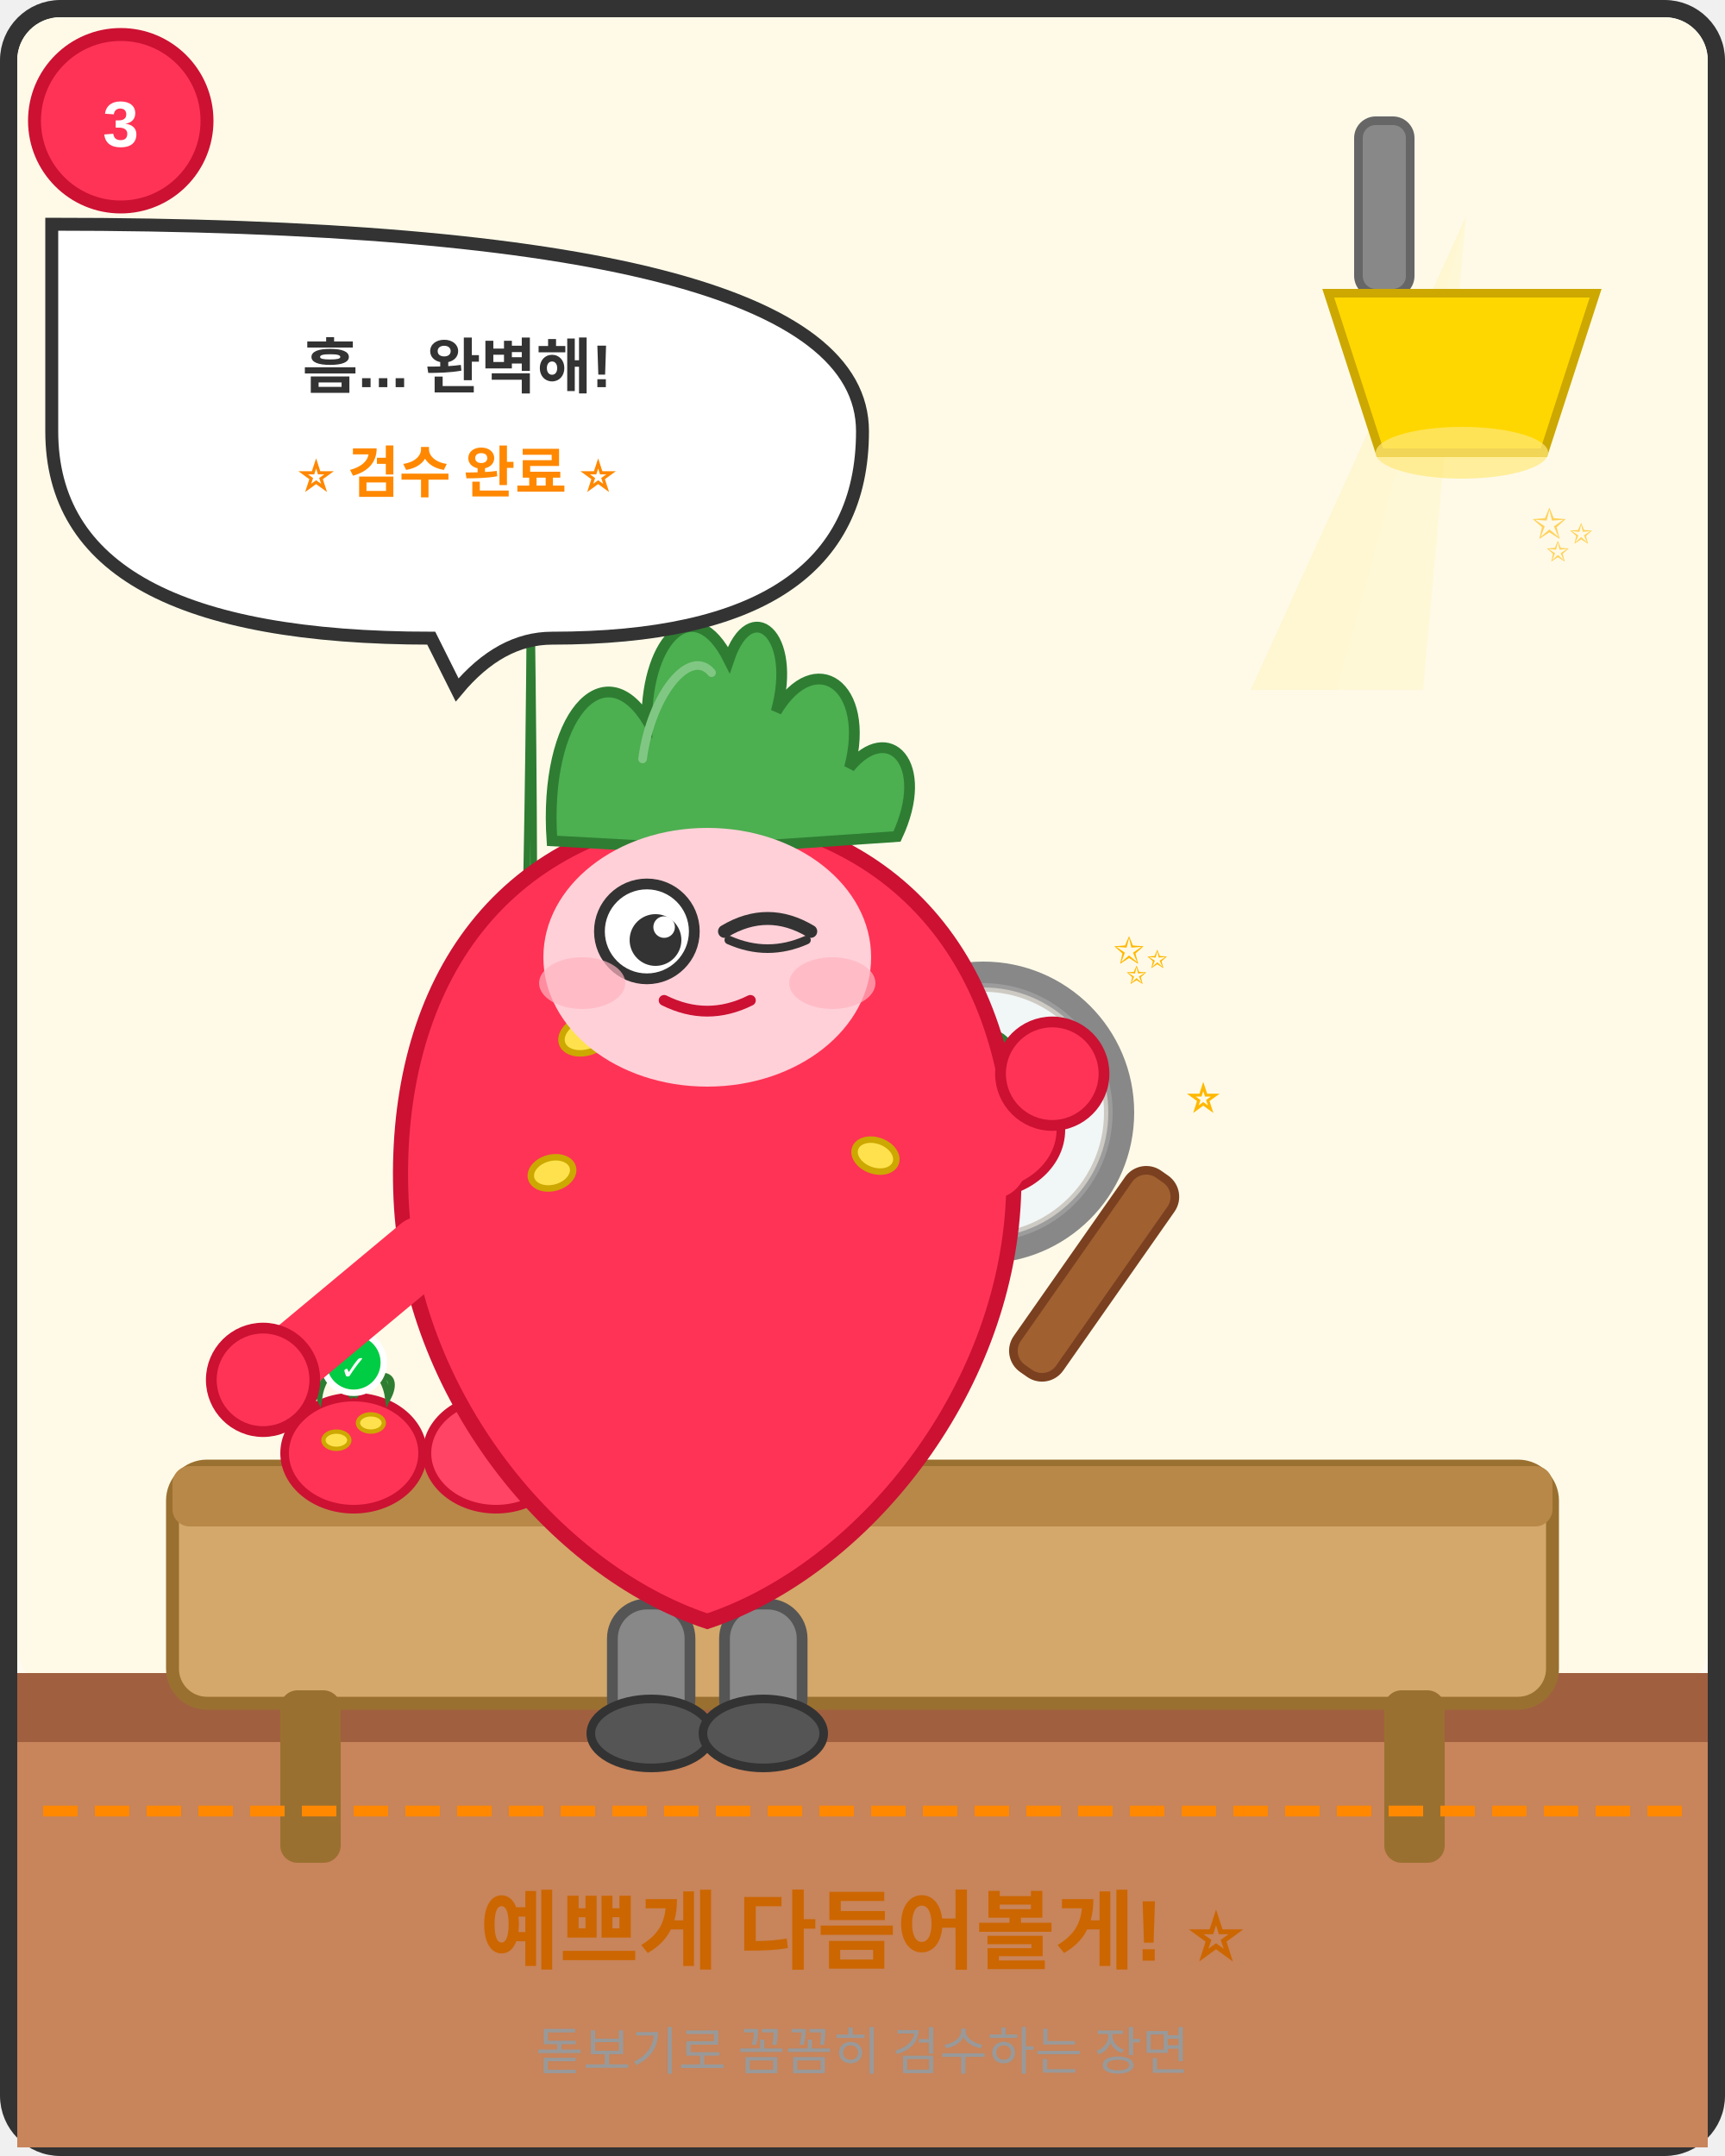
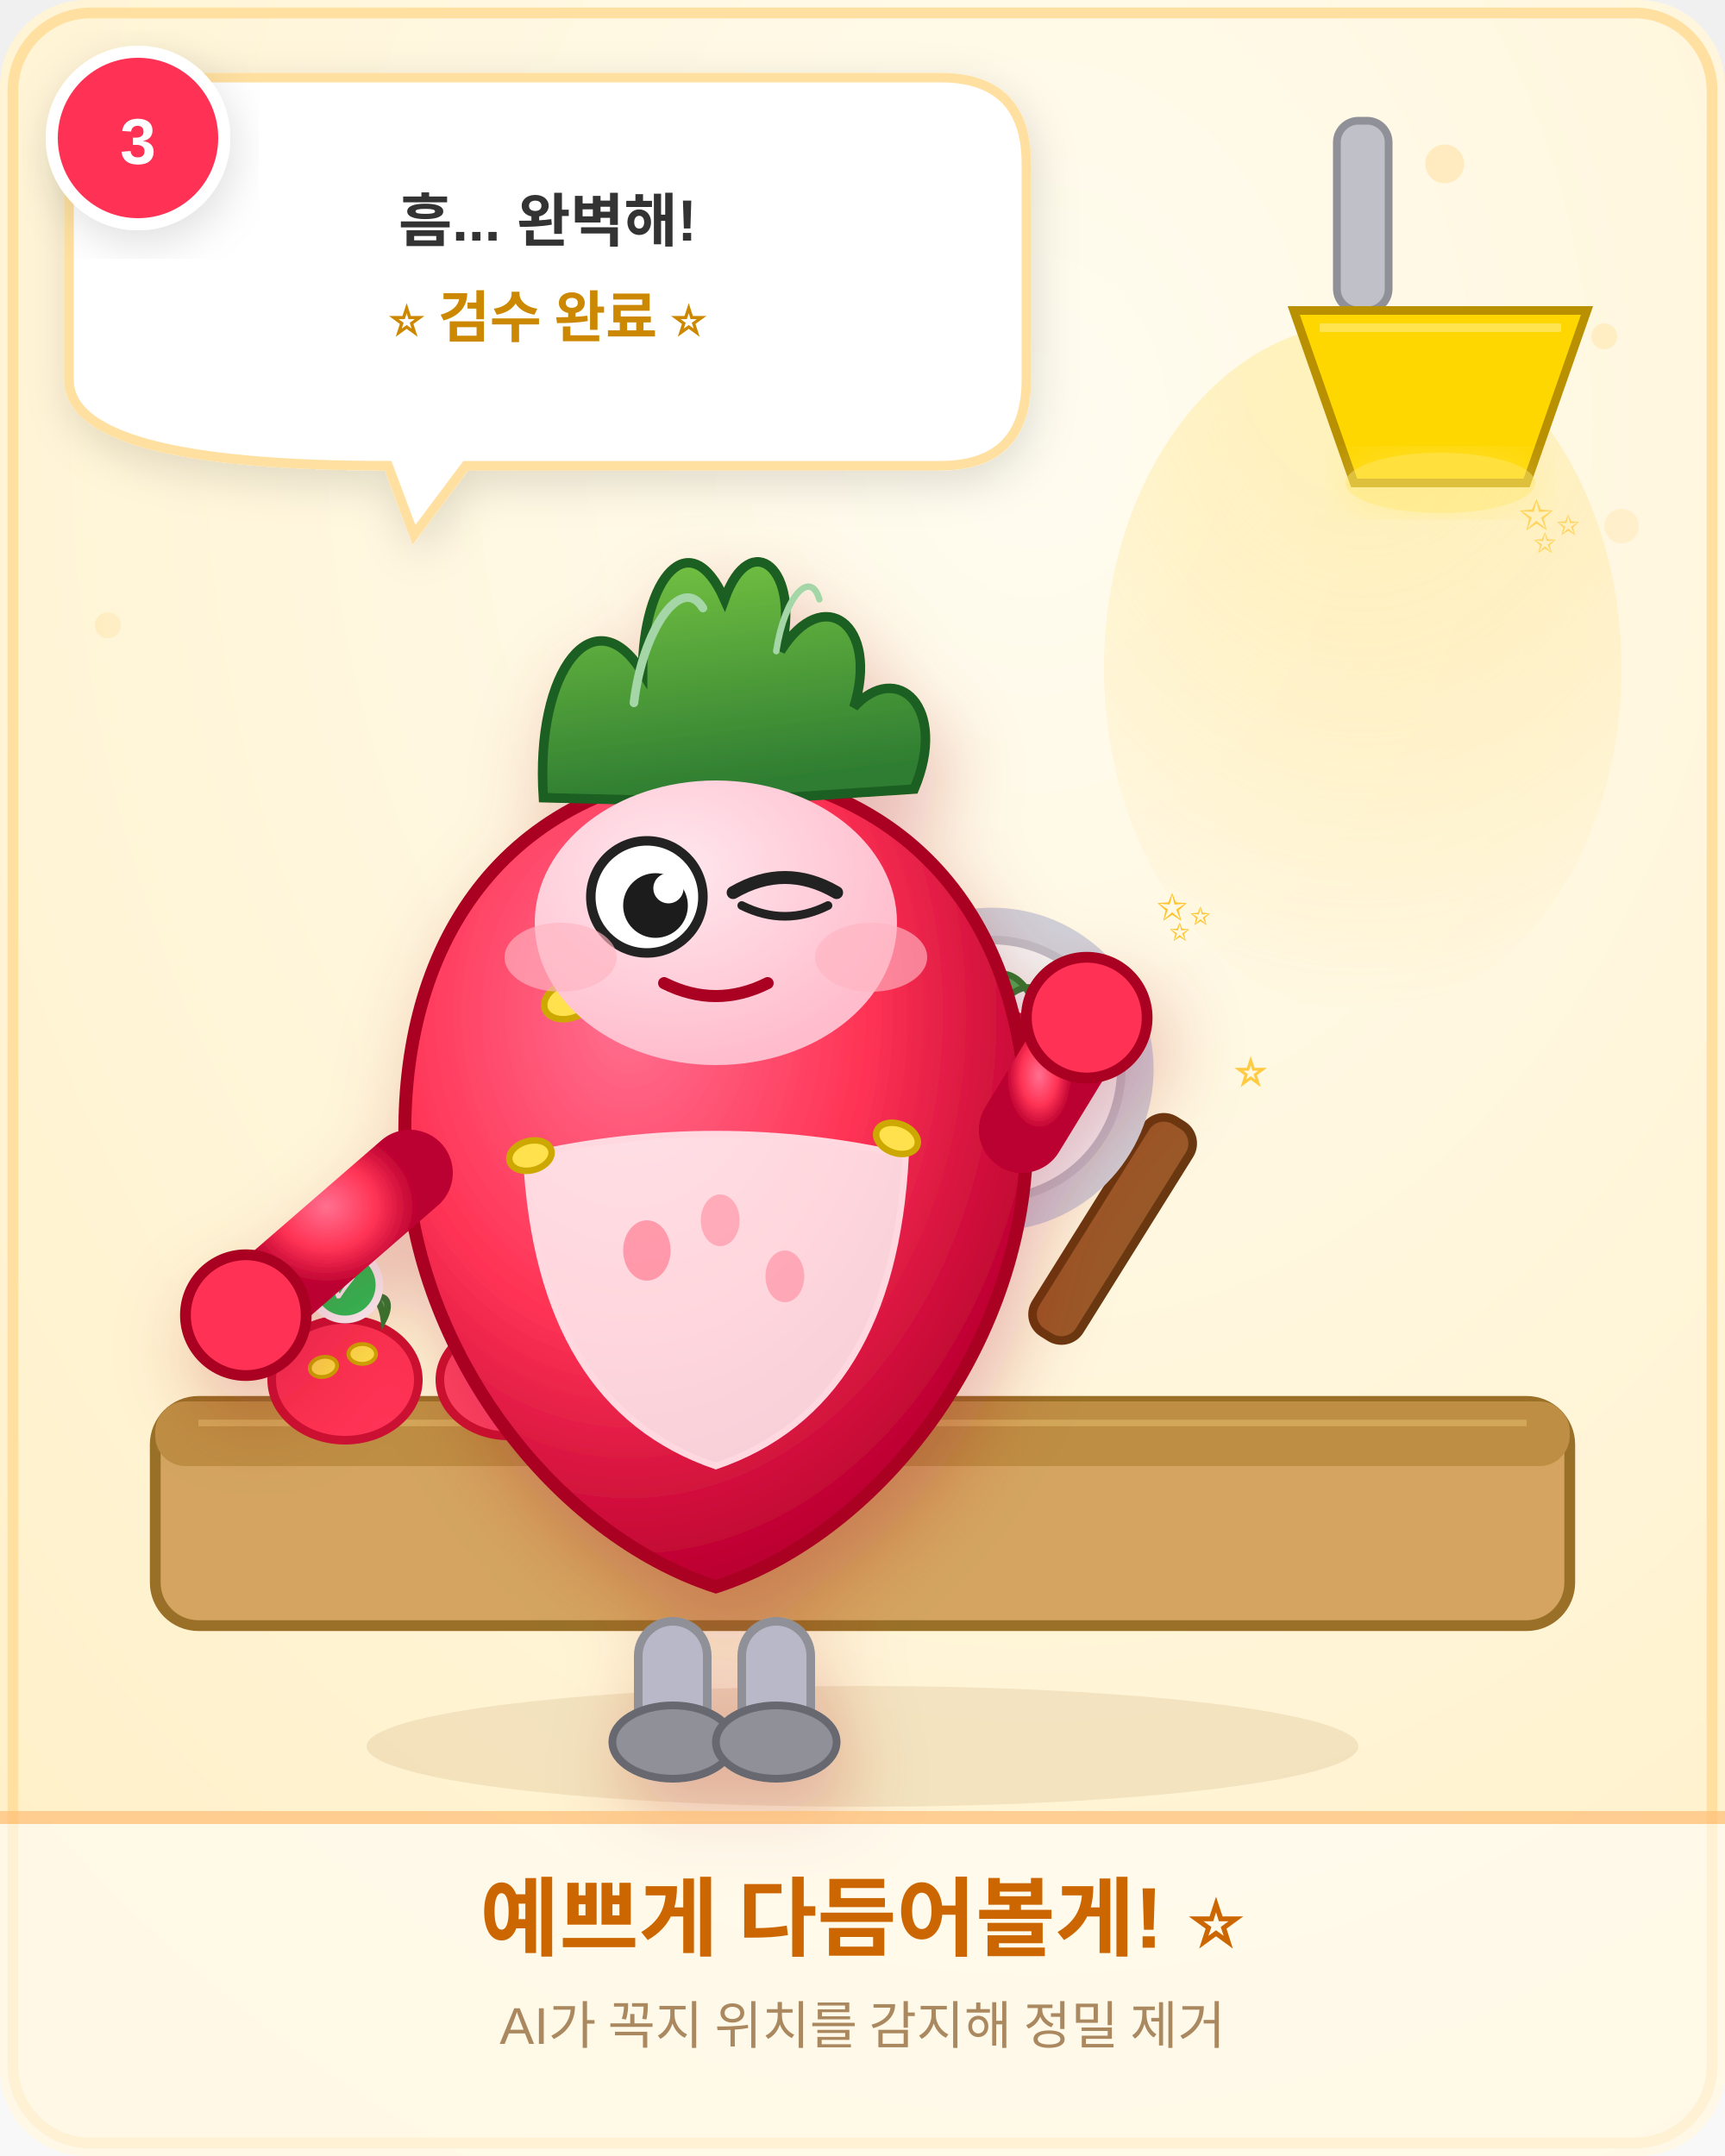
- <svg xmlns="http://www.w3.org/2000/svg" viewBox="0 0 400 500" font-family="Arial, sans-serif">
-   <rect x="2" y="2" width="396" height="496" rx="12" fill="#FFFBF0" stroke="#333" stroke-width="4" />
-   <rect x="4" y="4" width="392" height="388" rx="10" fill="#FFFAE8" />
-   <path d="M 340,50 L 290,160 L 310,160 Z" fill="#FFE87A" opacity="0.2" />
-   <path d="M 340,50 L 310,160 L 330,160 Z" fill="#FFE87A" opacity="0.15" />
-   <rect x="315" y="28" width="12" height="40" rx="4" fill="#888" stroke="#666" stroke-width="2" />
-   <path d="M 308,68 L 370,68 L 358,105 L 320,105 Z" fill="#FFD700" stroke="#CCA800" stroke-width="2" />
-   <ellipse cx="339" cy="105" rx="20" ry="6" fill="#FFE87A" opacity="0.7" />
-   <rect x="4" y="388" width="392" height="110" fill="#C8845A" />
-   <rect x="4" y="388" width="392" height="16" fill="#A06040" />
-   <rect x="40" y="340" width="320" height="55" rx="8" fill="#D4A86A" stroke="#9A7030" stroke-width="3" />
-   <rect x="40" y="340" width="320" height="14" rx="4" fill="#B88848" />
-   <rect x="65" y="392" width="14" height="40" rx="4" fill="#9A7030" />
-   <rect x="321" y="392" width="14" height="40" rx="4" fill="#9A7030" />
-   <ellipse cx="82" cy="337" rx="16" ry="13" fill="#FF3355" stroke="#CC1133" stroke-width="2" />
-   <path d="M 82,324 C 76,317 71,318 74,324 C 75,317 82,313 82,319 C 82,313 89,317 90,324 C 93,318 87,317 82,324" fill="#4CAF50" stroke="#2E7D32" stroke-width="1.5" />
-   <ellipse cx="78" cy="334" rx="3" ry="2" fill="#FFE14D" stroke="#CCA800" stroke-width="1" />
-   <ellipse cx="86" cy="330" rx="3" ry="2" fill="#FFE14D" stroke="#CCA800" stroke-width="1" />
-   <ellipse cx="115" cy="337" rx="16" ry="13" fill="#FF4466" stroke="#CC1133" stroke-width="2" />
-   <path d="M 115,324 C 109,317 104,318 107,324 C 108,317 115,313 115,319 C 115,313 122,317 123,124 C 126,318 120,317 115,324" fill="#4CAF50" stroke="#2E7D32" stroke-width="1.5" />
-   <ellipse cx="148" cy="335" rx="16" ry="13" fill="#FF3355" stroke="#CC1133" stroke-width="2" />
-   <path d="M 148,322 C 142,315 137,316 140,322 C 141,315 148,311 148,317 C 148,311 155,315 156,322 C 159,316 153,315 148,322" fill="#4CAF50" stroke="#2E7D32" stroke-width="1.5" />
-   <path d="M 140,334 L 146,340 L 157,326" fill="none" stroke="#00CC44" stroke-width="2.5" stroke-linecap="round" stroke-linejoin="round" />
-   <circle cx="82" cy="316" r="7" fill="#00CC44" stroke="white" stroke-width="1.5" />
-   <text x="82" y="320" text-anchor="middle" fill="white" font-size="8" font-weight="bold">✓</text>
-   <circle cx="115" cy="316" r="7" fill="#00CC44" stroke="white" stroke-width="1.5" />
-   <text x="115" y="320" text-anchor="middle" fill="white" font-size="8" font-weight="bold">✓</text>
-   <rect x="248" y="268" width="12" height="55" rx="5" fill="#A06030" stroke="#7A4020" stroke-width="2" transform="rotate(35, 254, 295)" />
-   <circle cx="228" cy="258" r="32" fill="none" stroke="#888" stroke-width="6" />
-   <circle cx="228" cy="258" r="29" fill="#E8F4FF" opacity="0.6" stroke="#AAA" stroke-width="2" />
-   <path d="M 212,240 Q 218,235 228,237" fill="none" stroke="white" stroke-width="3" stroke-linecap="round" opacity="0.8" />
-   <ellipse cx="228" cy="262" rx="18" ry="15" fill="#FF3355" stroke="#CC1133" stroke-width="2" />
-   <path d="M 228,247 C 222,240 217,241 220,247 C 221,240 228,237 228,242 C 228,237 235,240 236,247 C 239,241 233,240 228,247" fill="#4CAF50" stroke="#2E7D32" stroke-width="1.5" />
-   <ellipse cx="222" cy="260" rx="4" ry="3" fill="#FFE14D" stroke="#CCA800" stroke-width="1" />
-   <ellipse cx="232" cy="256" rx="4" ry="3" fill="#FFE14D" stroke="#CCA800" stroke-width="1" transform="rotate(15,232,256)" />
-   <ellipse cx="236" cy="267" rx="3.5" ry="2.5" fill="#FFE14D" stroke="#CCA800" stroke-width="1" transform="rotate(-10,236,267)" />
-   <rect x="142" y="372" width="18" height="30" rx="8" fill="#888" stroke="#555" stroke-width="2.5" />
-   <rect x="168" y="372" width="18" height="30" rx="8" fill="#888" stroke="#555" stroke-width="2.5" />
-   <ellipse cx="151" cy="402" rx="14" ry="8" fill="#555" stroke="#333" stroke-width="2" />
-   <ellipse cx="177" cy="402" rx="14" ry="8" fill="#555" stroke="#333" stroke-width="2" />
-   <path d="M 164,188 C 112,193 91,233 93,278 C 95,323 128,364 164,376 C 200,364 233,323 235,278 C 237,233 216,193 164,188" fill="#FF3355" stroke="#CC1133" stroke-width="3.5" />
-   <ellipse cx="136" cy="240" rx="6" ry="4" fill="#FFE14D" stroke="#CCA800" stroke-width="1.5" transform="rotate(-20,136,240)" />
-   <ellipse cx="162" cy="226" rx="6" ry="4" fill="#FFE14D" stroke="#CCA800" stroke-width="1.5" transform="rotate(-5,162,226)" />
-   <ellipse cx="190" cy="234" rx="6" ry="4" fill="#FFE14D" stroke="#CCA800" stroke-width="1.5" transform="rotate(15,190,234)" />
-   <ellipse cx="128" cy="272" rx="5" ry="3.5" fill="#FFE14D" stroke="#CCA800" stroke-width="1.5" transform="rotate(-15,128,272)" />
-   <ellipse cx="203" cy="268" rx="5" ry="3.5" fill="#FFE14D" stroke="#CCA800" stroke-width="1.5" transform="rotate(20,203,268)" />
-   <path d="M 98,290 L 68,315" stroke="#FF3355" stroke-width="16" stroke-linecap="round" />
-   <circle cx="61" cy="320" r="12" fill="#FF3355" stroke="#CC1133" stroke-width="2.5" />
-   <path d="M 230,270 L 240,255" stroke="#FF3355" stroke-width="16" stroke-linecap="round" />
-   <circle cx="244" cy="249" r="12" fill="#FF3355" stroke="#CC1133" stroke-width="2.5" />
-   <path d="M 128,195 C 126,166 140,151 150,167 C 150,148 161,137 169,153 C 174,138 185,147 180,165 C 189,150 202,159 197,178 C 206,167 216,177 208,194 L 164,197 Z" fill="#4CAF50" stroke="#2E7D32" stroke-width="2.5" />
-   <path d="M 149,176 C 151,161 160,150 165,156" fill="none" stroke="#81C784" stroke-width="2" stroke-linecap="round" />
-   <ellipse cx="164" cy="222" rx="38" ry="30" fill="#FFD0D8" />
-   <circle cx="150" cy="216" r="11" fill="white" stroke="#333" stroke-width="2.5" />
-   <circle cx="152" cy="218" r="6" fill="#333" />
-   <circle cx="154" cy="215" r="2.5" fill="white" />
-   <path d="M 168,216 Q 178,210 188,216" fill="none" stroke="#333" stroke-width="3" stroke-linecap="round" />
-   <path d="M 169,218 Q 178,222 187,218" fill="none" stroke="#333" stroke-width="2" stroke-linecap="round" />
-   <path d="M 154,232 Q 164,237 174,232" fill="none" stroke="#CC1133" stroke-width="2.5" stroke-linecap="round" />
-   <ellipse cx="135" cy="228" rx="10" ry="6" fill="#FFB3C1" opacity="0.7" />
-   <ellipse cx="193" cy="228" rx="10" ry="6" fill="#FFB3C1" opacity="0.7" />
-   <path d="M 12,52 Q 200,52 200,100 Q 200,148 128,148 Q 116,148 106,160 L 100,148 Q 12,148 12,100 Z" fill="white" stroke="#333" stroke-width="3" />
-   <text x="106" y="90" text-anchor="middle" fill="#333" font-size="14" font-weight="bold">흠... 완벽해!</text>
-   <text x="106" y="114" text-anchor="middle" fill="#FF8800" font-size="13" font-weight="bold">⭐ 검수 완료 ⭐</text>
-   <circle cx="28" cy="28" r="20" fill="#FF3355" stroke="#CC1133" stroke-width="3" />
-   <text x="28" y="34" text-anchor="middle" fill="white" font-size="15" font-weight="bold">3</text>
-   <text x="258" y="228" font-size="16" fill="#FFB800">✨</text>
-   <text x="275" y="258" font-size="12" fill="#FFB800">⭐</text>
-   <text x="355" y="130" font-size="18" fill="#FFB800" opacity="0.6">✨</text>
-   <line x1="10" y1="420" x2="390" y2="420" stroke="#FF8800" stroke-width="2.5" stroke-dasharray="8,4" />
-   <text x="200" y="455" text-anchor="middle" fill="#CC6600" font-size="20" font-weight="bold">예쁘게 다듬어볼게! ⭐</text>
-   <text x="200" y="480" text-anchor="middle" fill="#999" font-size="12">돋보기로 꼼꼼히 검수하는 장면</text>
+ <svg xmlns="http://www.w3.org/2000/svg" viewBox="0 0 400 500" font-family="'Apple SD Gothic Neo','Noto Sans KR',Arial,sans-serif">
+   <defs>
+     <radialGradient id="p3-body" cx="36%" cy="30%" r="70%">
+       <stop offset="0%" stop-color="#FF7090" />
+       <stop offset="55%" stop-color="#FF3355" />
+       <stop offset="100%" stop-color="#BB0030" />
+     </radialGradient>
+     <radialGradient id="p3-bg" cx="60%" cy="20%" r="90%">
+       <stop offset="0%" stop-color="#FFFCF0" />
+       <stop offset="100%" stop-color="#FFF0C8" />
+     </radialGradient>
+     <radialGradient id="p3-face" cx="38%" cy="32%" r="68%">
+       <stop offset="0%" stop-color="#FFE8EE" />
+       <stop offset="100%" stop-color="#FFBCCC" />
+     </radialGradient>
+     <linearGradient id="p3-leaf" x1="0" y1="0" x2="0.2" y2="1">
+       <stop offset="0%" stop-color="#76C442" />
+       <stop offset="100%" stop-color="#2E7D32" />
+     </linearGradient>
+     <radialGradient id="p3-lamp" cx="50%" cy="0%" r="100%">
+       <stop offset="0%" stop-color="#FFE870" />
+       <stop offset="100%" stop-color="#FFC020" stop-opacity="0" />
+     </radialGradient>
+     <filter id="p3-drop" x="-25%" y="-15%" width="150%" height="145%">
+       <feDropShadow dx="3" dy="8" stdDeviation="9" flood-color="#AA002240" />
+     </filter>
+     <filter id="p3-soft" x="-20%" y="-20%" width="140%" height="140%">
+       <feDropShadow dx="1" dy="3" stdDeviation="5" flood-color="#00000020" />
+     </filter>
+     <filter id="p3-glow">
+       <feGaussianBlur stdDeviation="6" result="blur" />
+       <feMerge>
+         <feMergeNode in="blur" />
+         <feMergeNode in="SourceGraphic" />
+       </feMerge>
+     </filter>
+   </defs>
+   <rect width="400" height="500" rx="20" fill="url(#p3-bg)" />
+   <circle cx="34" cy="45" r="5" fill="#FFE0A0" opacity="0.55" />
+   <circle cx="95" cy="25" r="3.5" fill="#FFE0A0" opacity="0.45" />
+   <circle cx="335" cy="38" r="4.5" fill="#FFE0A0" opacity="0.55" />
+   <circle cx="372" cy="78" r="3" fill="#FFE0A0" opacity="0.45" />
+   <circle cx="25" cy="145" r="3" fill="#FFE0A0" opacity="0.38" />
+   <circle cx="376" cy="122" r="4" fill="#FFE0A0" opacity="0.35" />
+   <rect x="3" y="3" width="394" height="494" rx="18" fill="none" stroke="#FFE0A0" stroke-width="2.5" />
+   <ellipse cx="200" cy="405" rx="115" ry="14" fill="#B08040" opacity="0.15" />
+   <ellipse cx="316" cy="155" rx="60" ry="80" fill="url(#p3-lamp)" opacity="0.4" />
+   <rect x="310" y="28" width="12" height="44" rx="5" fill="#C0C0C8" stroke="#909098" stroke-width="1.8" />
+   <path d="M300,72 L368,72 L354,112 L314,112 Z" fill="#FFD700" stroke="#B89000" stroke-width="2" />
+   <path d="M306,76 L362,76" stroke="#FFE870" stroke-width="2" opacity="0.7" />
+   <ellipse cx="334" cy="112" rx="22" ry="7" fill="#FFE870" opacity="0.55" filter="url(#p3-glow)" />
+   <rect x="36" y="325" width="328" height="52" rx="10" fill="#D4A460" stroke="#9A7028" stroke-width="2.5" />
+   <rect x="36" y="325" width="328" height="15" rx="7" fill="#BE8E44" />
+   <path d="M46,330 L354,330" stroke="#E8C070" stroke-width="1.5" opacity="0.5" />
+   <ellipse cx="80" cy="320" rx="17" ry="14" fill="#FF3355" stroke="#CC1133" stroke-width="2" />
+   <path d="M80,306 C73,298 68,300 71,306 C72,298 80,295 80,301 C80,295 88,298 89,306 C92,300 87,298 80,306" fill="#4CAF50" stroke="#2E7D32" stroke-width="1.5" />
+   <ellipse cx="75" cy="317" rx="3.2" ry="2.3" fill="#FFE14D" stroke="#CCA800" stroke-width="0.9" transform="rotate(-12,75,317)" />
+   <ellipse cx="84" cy="314" rx="3.2" ry="2.3" fill="#FFE14D" stroke="#CCA800" stroke-width="0.9" />
+   <circle cx="80" cy="298" r="8" fill="#22CC55" stroke="white" stroke-width="1.8" />
+   <text x="80" y="302" text-anchor="middle" fill="white" font-size="9" font-weight="bold">✓</text>
+   <ellipse cx="118" cy="320" rx="16" ry="13" fill="#FF4466" stroke="#CC1133" stroke-width="2" />
+   <path d="M118,307 C111,299 106,301 109,307 C110,299 118,296 118,302 C118,296 126,299 127,307 C130,301 125,299 118,307" fill="#4CAF50" stroke="#2E7D32" stroke-width="1.5" />
+   <ellipse cx="114" cy="317" rx="3" ry="2.2" fill="#FFE14D" stroke="#CCA800" stroke-width="0.9" />
+   <ellipse cx="122" cy="315" rx="3" ry="2.2" fill="#FFE14D" stroke="#CCA800" stroke-width="0.9" transform="rotate(10,122,315)" />
+   <circle cx="118" cy="299" r="8" fill="#22CC55" stroke="white" stroke-width="1.8" />
+   <text x="118" y="303" text-anchor="middle" fill="white" font-size="9" font-weight="bold">✓</text>
+   <ellipse cx="156" cy="319" rx="16" ry="13" fill="#FF3355" stroke="#CC1133" stroke-width="2" />
+   <path d="M156,306 C149,298 144,300 147,306 C148,298 156,295 156,301 C156,295 164,298 165,306 C168,300 163,298 156,306" fill="#4CAF50" stroke="#2E7D32" stroke-width="1.5" />
+   <path d="M148,318 L154,325 L166,309" fill="none" stroke="#22CC55" stroke-width="2.8" stroke-linecap="round" stroke-linejoin="round" />
+   <rect x="252" y="256" width="12" height="58" rx="5" fill="#9A5828" stroke="#6A3810" stroke-width="2" transform="rotate(32,258,285)" />
+   <circle cx="230" cy="248" r="34" fill="none" stroke="#D0D0D8" stroke-width="7" />
+   <circle cx="230" cy="248" r="30" fill="#EEF6FF" fill-opacity="0.65" stroke="#C0C0C8" stroke-width="2" />
+   <path d="M213,230 Q220,224 232,226" fill="none" stroke="white" stroke-width="3" stroke-linecap="round" opacity="0.85" />
+   <ellipse cx="230" cy="252" rx="20" ry="17" fill="#FF3355" stroke="#CC1133" stroke-width="2" />
+   <path d="M230,235 C223,226 217,228 220,235 C221,226 230,223 230,229 C230,223 239,226 240,235 C243,228 237,226 230,235" fill="#4CAF50" stroke="#2E7D32" stroke-width="1.5" />
+   <ellipse cx="223" cy="249" rx="4.5" ry="3.2" fill="#FFE14D" stroke="#CCA800" stroke-width="1" transform="rotate(-8,223,249)" />
+   <ellipse cx="234" cy="245" rx="4.5" ry="3.2" fill="#FFE14D" stroke="#CCA800" stroke-width="1" transform="rotate(8,234,245)" />
+   <ellipse cx="238" cy="256" rx="4" ry="2.8" fill="#FFE14D" stroke="#CCA800" stroke-width="1" transform="rotate(-12,238,256)" />
+   <g filter="url(#p3-drop)">
+     <rect x="148" y="376" width="16" height="28" rx="8" fill="#B8B8C8" stroke="#909098" stroke-width="2" />
+     <rect x="172" y="376" width="16" height="28" rx="8" fill="#B8B8C8" stroke="#909098" stroke-width="2" />
+     <ellipse cx="156" cy="404" rx="14" ry="8.5" fill="#909098" stroke="#686870" stroke-width="1.8" />
+     <ellipse cx="180" cy="404" rx="14" ry="8.5" fill="#909098" stroke="#686870" stroke-width="1.8" />
+     <path d="M166,178 C114,183 92,222 94,268 C96,314 129,356 166,368 C203,356 236,314 238,268 C240,222 218,183 166,178" fill="url(#p3-body)" stroke="#AA0022" stroke-width="3" />
+     <path d="M122,268 Q166,258 210,268 Q207,326 166,340 Q125,326 122,268" fill="white" fill-opacity="0.80" stroke="#FFD8E0" stroke-width="1.5" />
+     <ellipse cx="150" cy="290" rx="5.5" ry="7" fill="#FF3355" opacity="0.38" />
+     <ellipse cx="167" cy="283" rx="4.5" ry="6" fill="#FF3355" opacity="0.28" />
+     <ellipse cx="182" cy="296" rx="4.5" ry="6" fill="#FF3355" opacity="0.28" />
+     <ellipse cx="132" cy="232" rx="6" ry="4.1" fill="#FFE14D" stroke="#CCA800" stroke-width="1.5" transform="rotate(-20,132,232)" />
+     <ellipse cx="160" cy="218" rx="6" ry="4.1" fill="#FFE14D" stroke="#CCA800" stroke-width="1.5" transform="rotate(-5,160,218)" />
+     <ellipse cx="192" cy="226" rx="6" ry="4.1" fill="#FFE14D" stroke="#CCA800" stroke-width="1.5" transform="rotate(15,192,226)" />
+     <ellipse cx="123" cy="268" rx="5" ry="3.4" fill="#FFE14D" stroke="#CCA800" stroke-width="1.5" transform="rotate(-15,123,268)" />
+     <ellipse cx="208" cy="264" rx="5" ry="3.4" fill="#FFE14D" stroke="#CCA800" stroke-width="1.5" transform="rotate(20,208,264)" />
+     <path d="M95,272 L65,298" stroke="url(#p3-body)" stroke-width="20" stroke-linecap="round" />
+     <circle cx="57" cy="305" r="14" fill="#FF3355" stroke="#AA0022" stroke-width="2.5" />
+     <path d="M237,262 L248,244" stroke="url(#p3-body)" stroke-width="20" stroke-linecap="round" />
+     <circle cx="252" cy="236" r="14" fill="#FF3355" stroke="#AA0022" stroke-width="2.5" />
+     <path d="M126,185 C124,155 138,138 149,156 C149,134 160,121 168,139 C174,122 186,132 181,151 C191,135 204,145 198,164 C208,153 220,164 212,183 L166,186 Z" fill="url(#p3-leaf)" stroke="#1B5E20" stroke-width="2.2" />
+     <path d="M147,163 C149,146 158,133 163,141" fill="none" stroke="#A5D6A7" stroke-width="2" stroke-linecap="round" />
+     <path d="M180,151 C182,138 188,132 190,139" fill="none" stroke="#A5D6A7" stroke-width="1.5" stroke-linecap="round" />
+     <ellipse cx="166" cy="214" rx="42" ry="33" fill="url(#p3-face)" />
+     <circle cx="150" cy="208" r="13" fill="white" stroke="#222" stroke-width="2.2" />
+     <circle cx="152" cy="210" r="7.5" fill="#1A1A1A" />
+     <circle cx="155" cy="206" r="3.5" fill="white" />
+     <path d="M170,207 Q182,200 194,207" fill="none" stroke="#222" stroke-width="3" stroke-linecap="round" />
+     <path d="M172,210 Q182,215 192,210" fill="none" stroke="#222" stroke-width="2" stroke-linecap="round" />
+     <path d="M154,228 Q166,234 178,228" fill="none" stroke="#AA0022" stroke-width="2.8" stroke-linecap="round" />
+     <ellipse cx="130" cy="222" rx="13" ry="8" fill="#FFB3C1" opacity="0.65" />
+     <ellipse cx="202" cy="222" rx="13" ry="8" fill="#FFB3C1" opacity="0.65" />
+   </g>
+   <path d="M16,38 Q16,18 36,18 L218,18 Q238,18 238,38 L238,88 Q238,108 218,108 L108,108 L96,124 L90,108 Q16,108 16,88 Z" fill="white" stroke="#FFE0A0" stroke-width="2.2" filter="url(#p3-soft)" />
+   <text x="127" y="56" text-anchor="middle" font-size="13.5" font-weight="bold" fill="#333">흠... 완벽해!</text>
+   <text x="127" y="78" text-anchor="middle" font-size="13" font-weight="bold" fill="#CC8800">⭐ 검수 완료 ⭐</text>
+   <text x="268" y="218" font-size="16" fill="#FFB800" opacity="0.8">✨</text>
+   <text x="286" y="252" font-size="12" fill="#FFB800" opacity="0.7">⭐</text>
+   <text x="352" y="128" font-size="18" fill="#FFB800" opacity="0.5">✨</text>
+   <circle cx="32" cy="32" r="20" fill="#FF3355" stroke="white" stroke-width="2.8" filter="url(#p3-soft)" />
+   <text x="32" y="38" text-anchor="middle" fill="white" font-size="15" font-weight="bold">3</text>
+   <rect x="0" y="420" width="400" height="80" rx="0" fill="white" fill-opacity="0.55" />
+   <rect x="0" y="420" width="400" height="3" fill="#FF8800" fill-opacity="0.38" />
+   <text x="200" y="452" text-anchor="middle" fill="#CC6600" font-size="20" font-weight="bold">예쁘게 다듬어볼게! ⭐</text>
+   <text x="200" y="474" text-anchor="middle" fill="#AA8860" font-size="12">AI가 꼭지 위치를 감지해 정밀 제거</text>
</svg>
